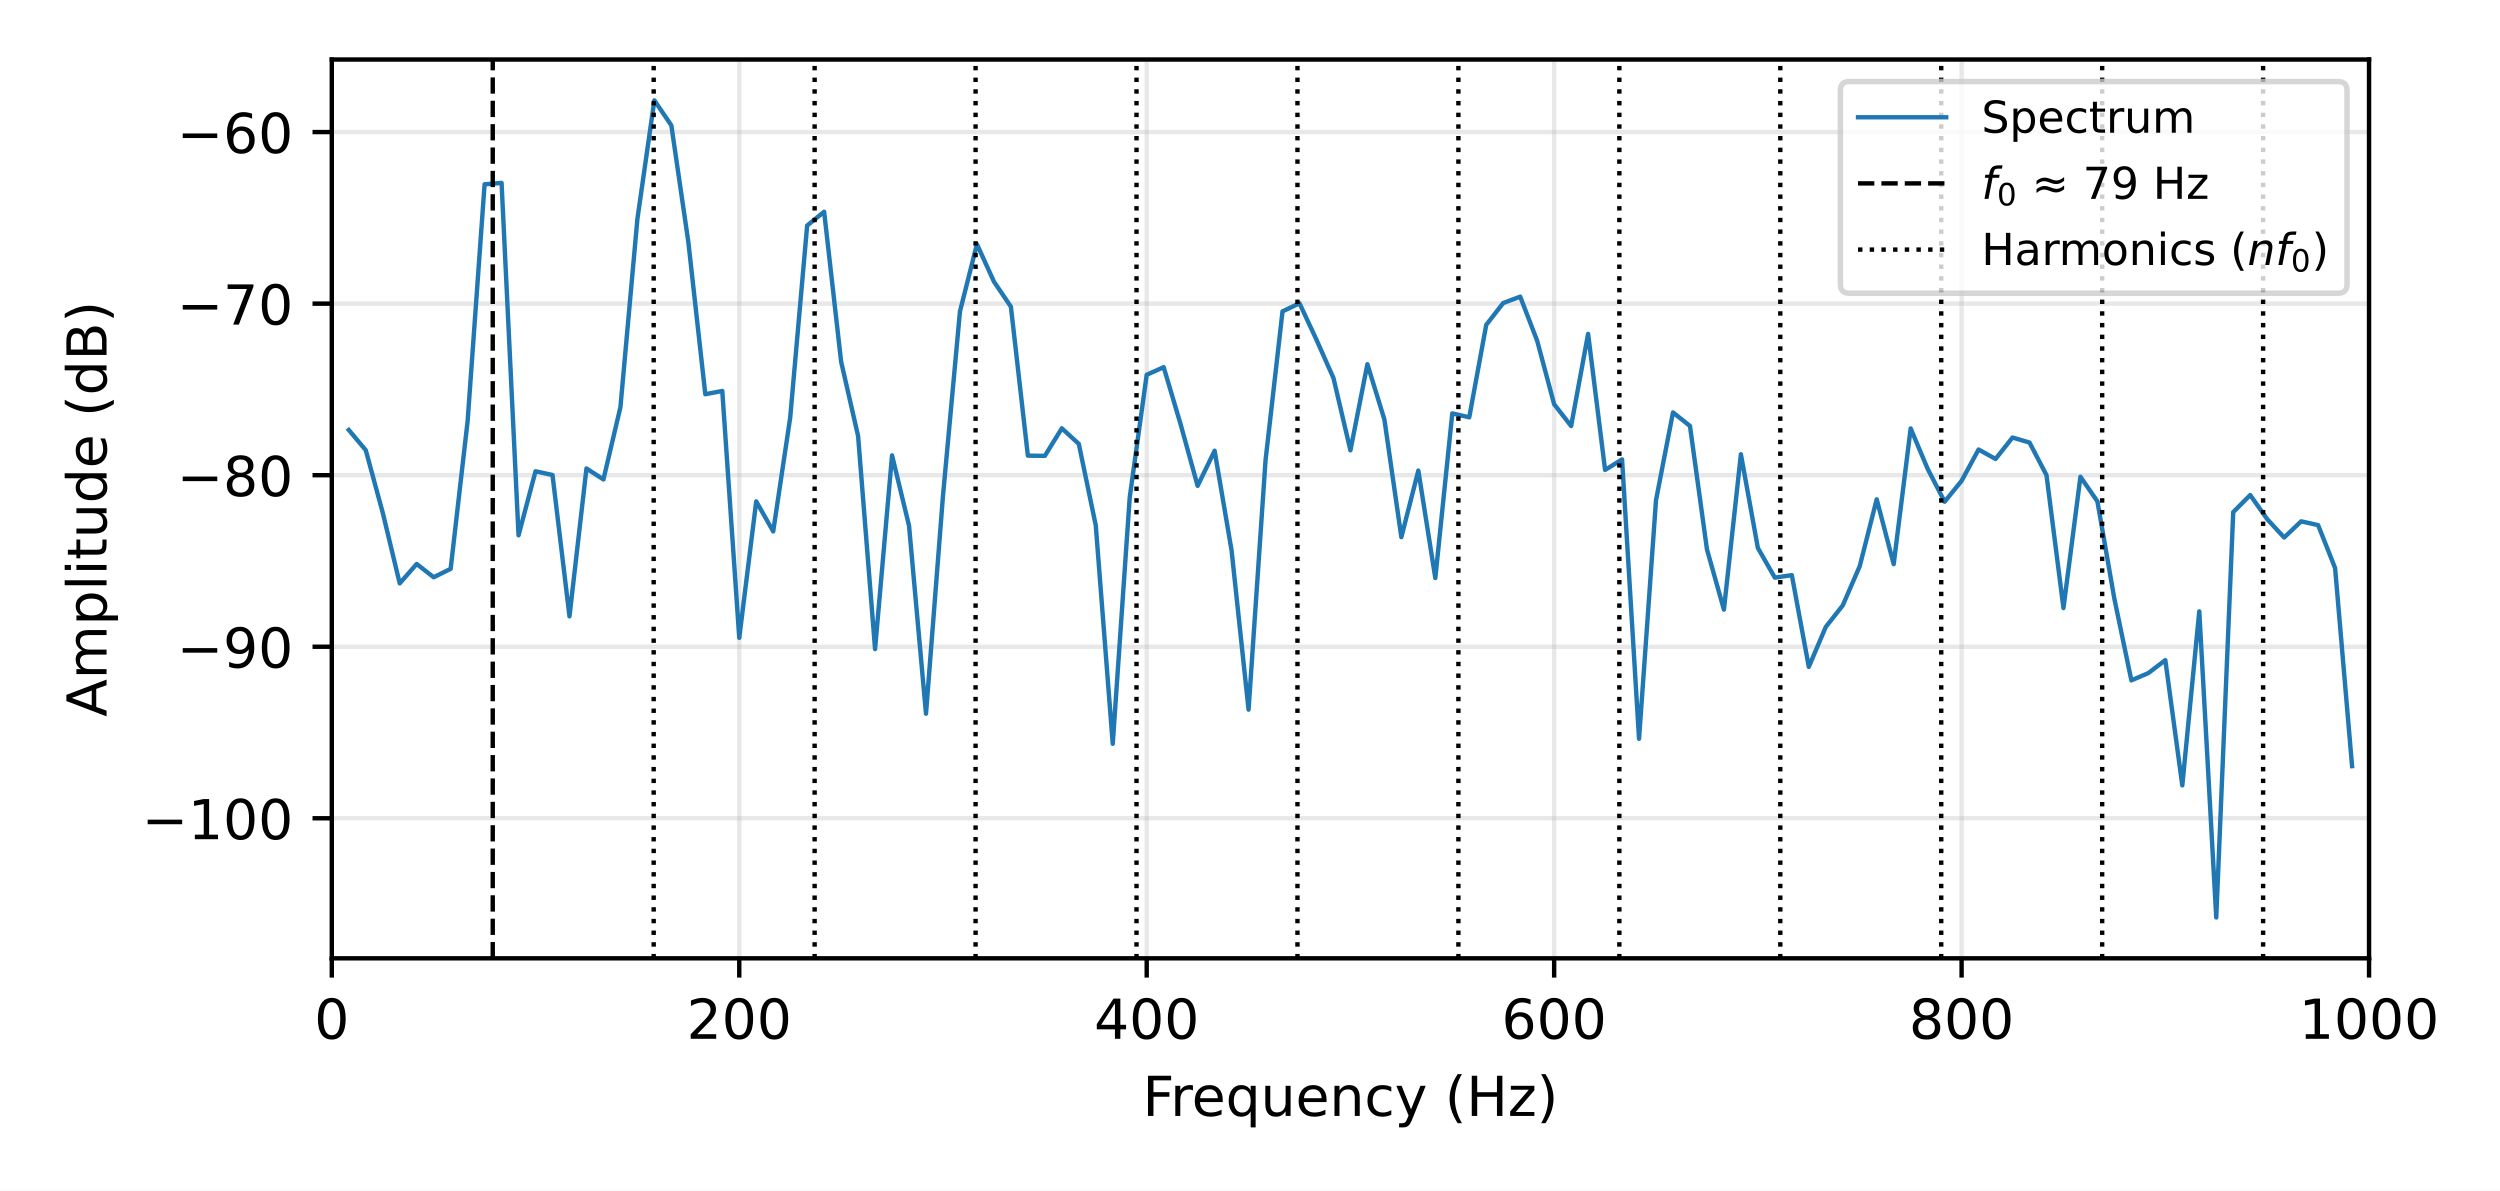
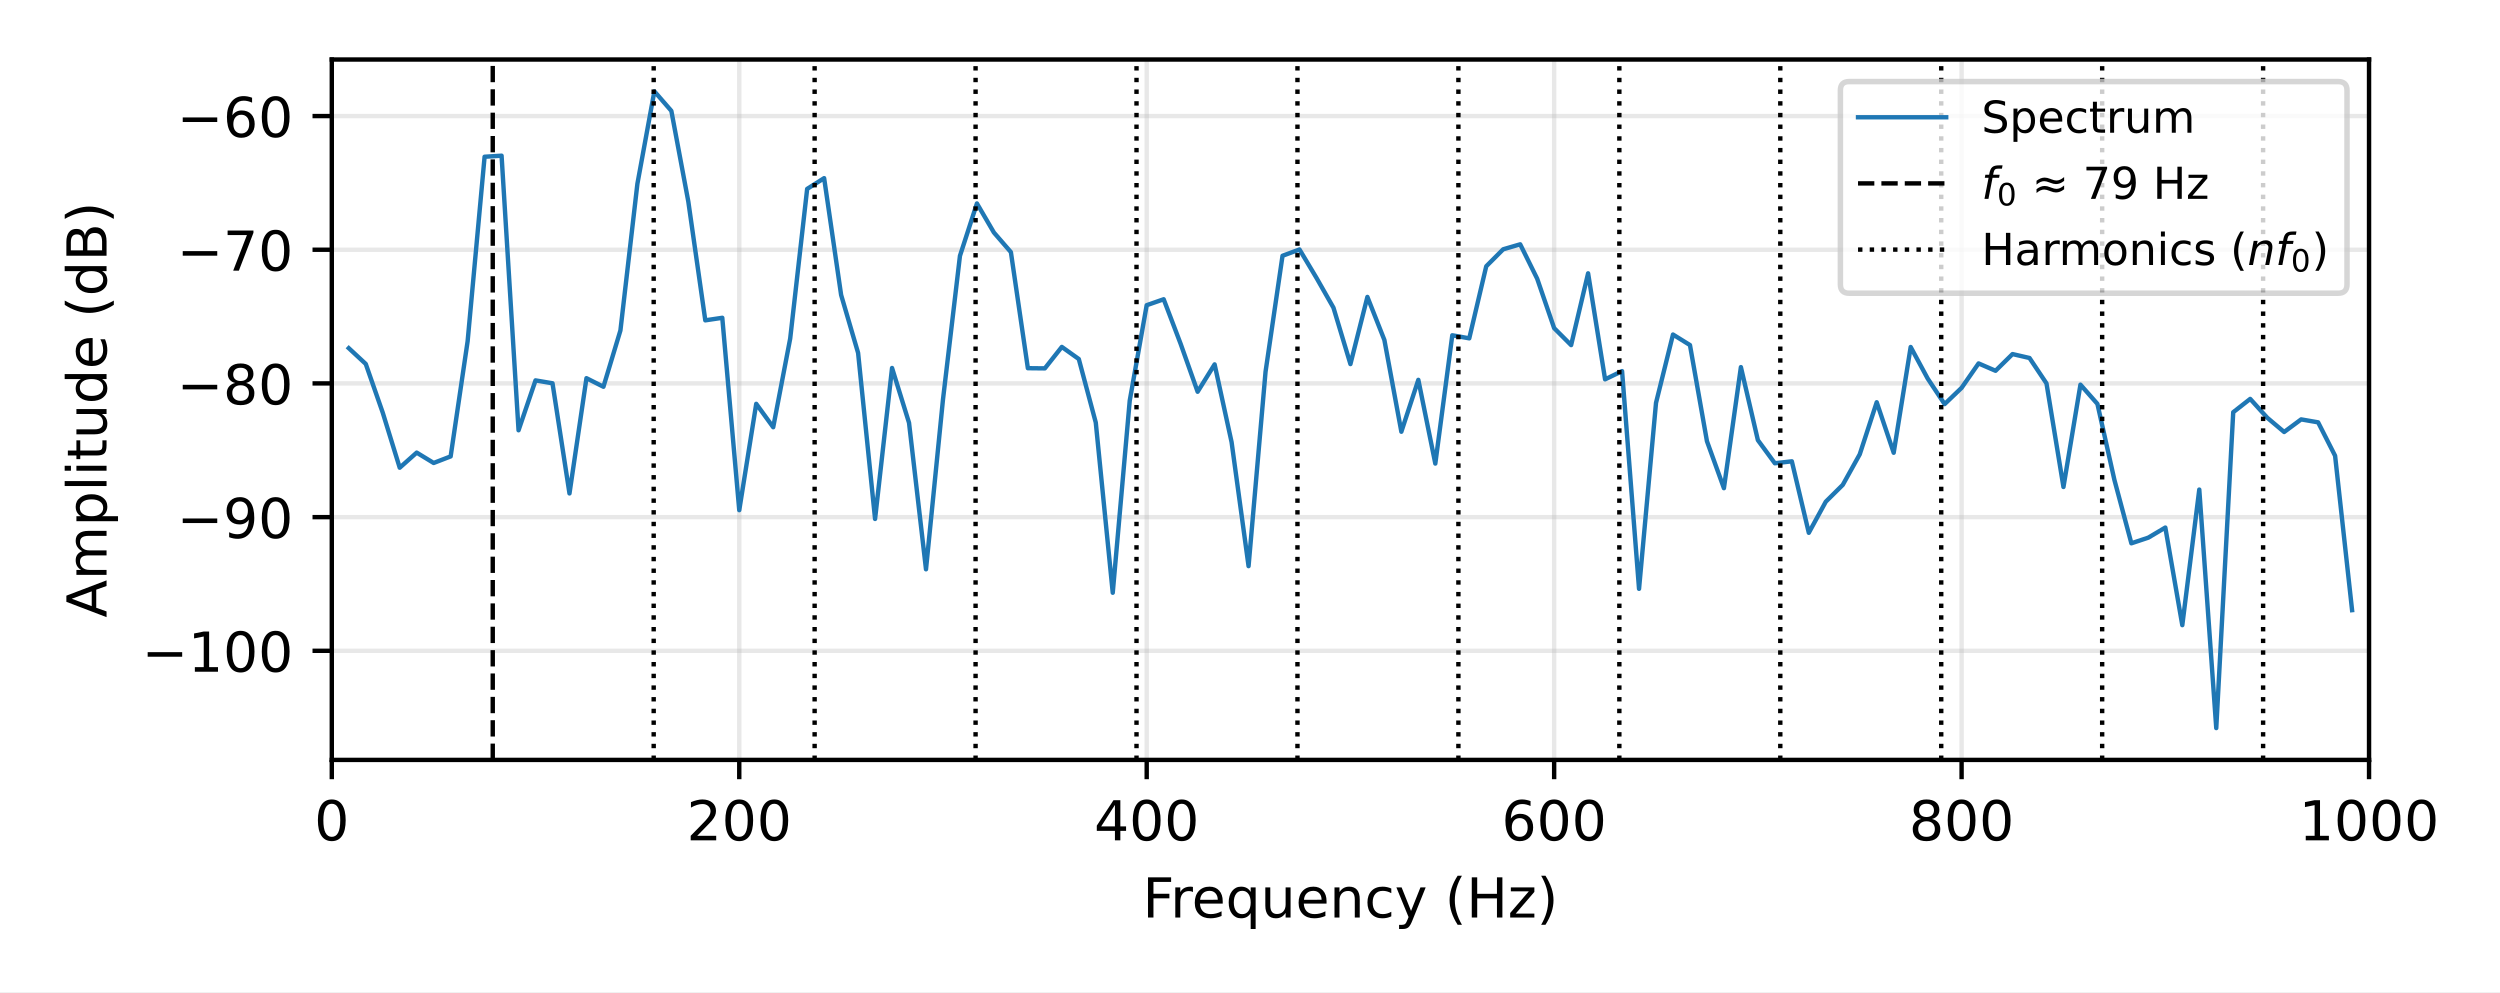
- <svg xmlns="http://www.w3.org/2000/svg" xmlns:xlink="http://www.w3.org/1999/xlink" width="453.6pt" height="216pt" viewBox="0 0 453.6 216" version="1.1">
+ <svg xmlns="http://www.w3.org/2000/svg" xmlns:xlink="http://www.w3.org/1999/xlink" width="453.6pt" height="180pt" viewBox="0 0 453.6 180" version="1.1">
  <defs>
    <style type="text/css">*{stroke-linejoin: round; stroke-linecap: butt}</style>
  </defs>
  <g id="figure_1">
    <g id="patch_1">
-       <path d="M 0 216  L 453.6 216  L 453.6 0  L 0 0  z " style="fill: #ffffff" />
+       <path d="M 0 180  L 453.6 180  L 453.6 0  L 0 0  z " style="fill: #ffffff" />
    </g>
    <g id="axes_1">
      <g id="patch_2">
-         <path d="M 60.202 173.878  L 429.84 173.878  L 429.84 10.8  L 60.202 10.8  z " style="fill: #ffffff" />
+         <path d="M 60.202 137.878  L 429.84 137.878  L 429.84 10.8  L 60.202 10.8  z " style="fill: #ffffff" />
      </g>
      <g id="matplotlib.axis_1">
        <g id="xtick_1">
          <g id="line2d_1">
-             <path d="M 60.202 173.878  L 60.202 10.8  " clip-path="url(#paf1e5fabe5)" style="fill: none; stroke: #b0b0b0; stroke-opacity: 0.3; stroke-width: 0.8; stroke-linecap: square" />
+             <path d="M 60.202 137.878  L 60.202 10.8  " clip-path="url(#p0145123277)" style="fill: none; stroke: #b0b0b0; stroke-opacity: 0.3; stroke-width: 0.8; stroke-linecap: square" />
          </g>
          <g id="line2d_2">
            <defs>
-               <path id="m44fddb5746" d="M 0 0  L 0 3.5  " style="stroke: #000000; stroke-width: 0.8" />
-             </defs>
-             <g>
-               <use xlink:href="#m44fddb5746" x="60.202" y="173.878" style="stroke: #000000; stroke-width: 0.8" />
+               <path id="m1a9a5f5ef4" d="M 0 0  L 0 3.5  " style="stroke: #000000; stroke-width: 0.8" />
+             </defs>
+             <g>
+               <use xlink:href="#m1a9a5f5ef4" x="60.202" y="137.878" style="stroke: #000000; stroke-width: 0.8" />
            </g>
          </g>
          <g id="text_1">
-             <g transform="translate(57.02109 188.4753) scale(0.1 -0.1)">
+             <g transform="translate(57.02109 152.4753) scale(0.1 -0.1)">
              <defs>
                <path id="DejaVuSans-13" d="M 2034 4250  Q 1547 4250 1301 3770  Q 1056 3291 1056 2328  Q 1056 1369 1301 889  Q 1547 409 2034 409  Q 2525 409 2770 889  Q 3016 1369 3016 2328  Q 3016 3291 2770 3770  Q 2525 4250 2034 4250  z M 2034 4750  Q 2819 4750 3233 4129  Q 3647 3509 3647 2328  Q 3647 1150 3233 529  Q 2819 -91 2034 -91  Q 1250 -91 836 529  Q 422 1150 422 2328  Q 422 3509 836 4129  Q 1250 4750 2034 4750  z " transform="scale(0.015625)" />
              </defs>
              <use xlink:href="#DejaVuSans-13" />
            </g>
          </g>
        </g>
        <g id="xtick_2">
          <g id="line2d_3">
-             <path d="M 134.13 173.878  L 134.13 10.8  " clip-path="url(#paf1e5fabe5)" style="fill: none; stroke: #b0b0b0; stroke-opacity: 0.3; stroke-width: 0.8; stroke-linecap: square" />
+             <path d="M 134.13 137.878  L 134.13 10.8  " clip-path="url(#p0145123277)" style="fill: none; stroke: #b0b0b0; stroke-opacity: 0.3; stroke-width: 0.8; stroke-linecap: square" />
          </g>
          <g id="line2d_4">
            <g>
-               <use xlink:href="#m44fddb5746" x="134.13" y="173.878" style="stroke: #000000; stroke-width: 0.8" />
+               <use xlink:href="#m1a9a5f5ef4" x="134.13" y="137.878" style="stroke: #000000; stroke-width: 0.8" />
            </g>
          </g>
          <g id="text_2">
-             <g transform="translate(124.5861 188.4753) scale(0.1 -0.1)">
+             <g transform="translate(124.5861 152.4753) scale(0.1 -0.1)">
              <defs>
                <path id="DejaVuSans-15" d="M 1228 531  L 3431 531  L 3431 0  L 469 0  L 469 531  Q 828 903 1448 1529  Q 2069 2156 2228 2338  Q 2531 2678 2651 2914  Q 2772 3150 2772 3378  Q 2772 3750 2511 3984  Q 2250 4219 1831 4219  Q 1534 4219 1204 4116  Q 875 4013 500 3803  L 500 4441  Q 881 4594 1212 4672  Q 1544 4750 1819 4750  Q 2544 4750 2975 4387  Q 3406 4025 3406 3419  Q 3406 3131 3298 2873  Q 3191 2616 2906 2266  Q 2828 2175 2409 1742  Q 1991 1309 1228 531  z " transform="scale(0.015625)" />
              </defs>
              <use xlink:href="#DejaVuSans-15" />
              <use xlink:href="#DejaVuSans-13" transform="translate(63.625 0)" />
              <use xlink:href="#DejaVuSans-13" transform="translate(127.25 0)" />
            </g>
          </g>
        </g>
        <g id="xtick_3">
          <g id="line2d_5">
-             <path d="M 208.057 173.878  L 208.057 10.8  " clip-path="url(#paf1e5fabe5)" style="fill: none; stroke: #b0b0b0; stroke-opacity: 0.3; stroke-width: 0.8; stroke-linecap: square" />
+             <path d="M 208.057 137.878  L 208.057 10.8  " clip-path="url(#p0145123277)" style="fill: none; stroke: #b0b0b0; stroke-opacity: 0.3; stroke-width: 0.8; stroke-linecap: square" />
          </g>
          <g id="line2d_6">
            <g>
-               <use xlink:href="#m44fddb5746" x="208.057" y="173.878" style="stroke: #000000; stroke-width: 0.8" />
+               <use xlink:href="#m1a9a5f5ef4" x="208.057" y="137.878" style="stroke: #000000; stroke-width: 0.8" />
            </g>
          </g>
          <g id="text_3">
-             <g transform="translate(198.5137 188.4753) scale(0.1 -0.1)">
+             <g transform="translate(198.5137 152.4753) scale(0.1 -0.1)">
              <defs>
                <path id="DejaVuSans-17" d="M 2419 4116  L 825 1625  L 2419 1625  L 2419 4116  z M 2253 4666  L 3047 4666  L 3047 1625  L 3713 1625  L 3713 1100  L 3047 1100  L 3047 0  L 2419 0  L 2419 1100  L 313 1100  L 313 1709  L 2253 4666  z " transform="scale(0.015625)" />
              </defs>
              <use xlink:href="#DejaVuSans-17" />
              <use xlink:href="#DejaVuSans-13" transform="translate(63.625 0)" />
              <use xlink:href="#DejaVuSans-13" transform="translate(127.25 0)" />
            </g>
          </g>
        </g>
        <g id="xtick_4">
          <g id="line2d_7">
-             <path d="M 281.985 173.878  L 281.985 10.8  " clip-path="url(#paf1e5fabe5)" style="fill: none; stroke: #b0b0b0; stroke-opacity: 0.3; stroke-width: 0.8; stroke-linecap: square" />
+             <path d="M 281.985 137.878  L 281.985 10.8  " clip-path="url(#p0145123277)" style="fill: none; stroke: #b0b0b0; stroke-opacity: 0.3; stroke-width: 0.8; stroke-linecap: square" />
          </g>
          <g id="line2d_8">
            <g>
-               <use xlink:href="#m44fddb5746" x="281.985" y="173.878" style="stroke: #000000; stroke-width: 0.8" />
+               <use xlink:href="#m1a9a5f5ef4" x="281.985" y="137.878" style="stroke: #000000; stroke-width: 0.8" />
            </g>
          </g>
          <g id="text_4">
-             <g transform="translate(272.4412 188.4753) scale(0.1 -0.1)">
+             <g transform="translate(272.4412 152.4753) scale(0.1 -0.1)">
              <defs>
                <path id="DejaVuSans-19" d="M 2113 2584  Q 1688 2584 1439 2293  Q 1191 2003 1191 1497  Q 1191 994 1439 701  Q 1688 409 2113 409  Q 2538 409 2786 701  Q 3034 994 3034 1497  Q 3034 2003 2786 2293  Q 2538 2584 2113 2584  z M 3366 4563  L 3366 3988  Q 3128 4100 2886 4159  Q 2644 4219 2406 4219  Q 1781 4219 1451 3797  Q 1122 3375 1075 2522  Q 1259 2794 1537 2939  Q 1816 3084 2150 3084  Q 2853 3084 3261 2657  Q 3669 2231 3669 1497  Q 3669 778 3244 343  Q 2819 -91 2113 -91  Q 1303 -91 875 529  Q 447 1150 447 2328  Q 447 3434 972 4092  Q 1497 4750 2381 4750  Q 2619 4750 2861 4703  Q 3103 4656 3366 4563  z " transform="scale(0.015625)" />
              </defs>
              <use xlink:href="#DejaVuSans-19" />
              <use xlink:href="#DejaVuSans-13" transform="translate(63.625 0)" />
              <use xlink:href="#DejaVuSans-13" transform="translate(127.25 0)" />
            </g>
          </g>
        </g>
        <g id="xtick_5">
          <g id="line2d_9">
-             <path d="M 355.912 173.878  L 355.912 10.8  " clip-path="url(#paf1e5fabe5)" style="fill: none; stroke: #b0b0b0; stroke-opacity: 0.3; stroke-width: 0.8; stroke-linecap: square" />
+             <path d="M 355.912 137.878  L 355.912 10.8  " clip-path="url(#p0145123277)" style="fill: none; stroke: #b0b0b0; stroke-opacity: 0.3; stroke-width: 0.8; stroke-linecap: square" />
          </g>
          <g id="line2d_10">
            <g>
-               <use xlink:href="#m44fddb5746" x="355.912" y="173.878" style="stroke: #000000; stroke-width: 0.8" />
+               <use xlink:href="#m1a9a5f5ef4" x="355.912" y="137.878" style="stroke: #000000; stroke-width: 0.8" />
            </g>
          </g>
          <g id="text_5">
-             <g transform="translate(346.3687 188.4753) scale(0.1 -0.1)">
+             <g transform="translate(346.3687 152.4753) scale(0.1 -0.1)">
              <defs>
                <path id="DejaVuSans-1b" d="M 2034 2216  Q 1584 2216 1326 1975  Q 1069 1734 1069 1313  Q 1069 891 1326 650  Q 1584 409 2034 409  Q 2484 409 2743 651  Q 3003 894 3003 1313  Q 3003 1734 2745 1975  Q 2488 2216 2034 2216  z M 1403 2484  Q 997 2584 770 2862  Q 544 3141 544 3541  Q 544 4100 942 4425  Q 1341 4750 2034 4750  Q 2731 4750 3128 4425  Q 3525 4100 3525 3541  Q 3525 3141 3298 2862  Q 3072 2584 2669 2484  Q 3125 2378 3379 2068  Q 3634 1759 3634 1313  Q 3634 634 3220 271  Q 2806 -91 2034 -91  Q 1263 -91 848 271  Q 434 634 434 1313  Q 434 1759 690 2068  Q 947 2378 1403 2484  z M 1172 3481  Q 1172 3119 1398 2916  Q 1625 2713 2034 2713  Q 2441 2713 2670 2916  Q 2900 3119 2900 3481  Q 2900 3844 2670 4047  Q 2441 4250 2034 4250  Q 1625 4250 1398 4047  Q 1172 3844 1172 3481  z " transform="scale(0.015625)" />
              </defs>
              <use xlink:href="#DejaVuSans-1b" />
              <use xlink:href="#DejaVuSans-13" transform="translate(63.625 0)" />
              <use xlink:href="#DejaVuSans-13" transform="translate(127.25 0)" />
            </g>
          </g>
        </g>
        <g id="xtick_6">
          <g id="line2d_11">
-             <path d="M 429.84 173.878  L 429.84 10.8  " clip-path="url(#paf1e5fabe5)" style="fill: none; stroke: #b0b0b0; stroke-opacity: 0.3; stroke-width: 0.8; stroke-linecap: square" />
+             <path d="M 429.84 137.878  L 429.84 10.8  " clip-path="url(#p0145123277)" style="fill: none; stroke: #b0b0b0; stroke-opacity: 0.3; stroke-width: 0.8; stroke-linecap: square" />
          </g>
          <g id="line2d_12">
            <g>
-               <use xlink:href="#m44fddb5746" x="429.84" y="173.878" style="stroke: #000000; stroke-width: 0.8" />
+               <use xlink:href="#m1a9a5f5ef4" x="429.84" y="137.878" style="stroke: #000000; stroke-width: 0.8" />
            </g>
          </g>
          <g id="text_6">
-             <g transform="translate(417.115 188.4753) scale(0.1 -0.1)">
+             <g transform="translate(417.115 152.4753) scale(0.1 -0.1)">
              <defs>
                <path id="DejaVuSans-14" d="M 794 531  L 1825 531  L 1825 4091  L 703 3866  L 703 4441  L 1819 4666  L 2450 4666  L 2450 531  L 3481 531  L 3481 0  L 794 0  L 794 531  z " transform="scale(0.015625)" />
              </defs>
              <use xlink:href="#DejaVuSans-14" />
              <use xlink:href="#DejaVuSans-13" transform="translate(63.625 0)" />
              <use xlink:href="#DejaVuSans-13" transform="translate(127.25 0)" />
              <use xlink:href="#DejaVuSans-13" transform="translate(190.875 0)" />
            </g>
          </g>
        </g>
        <g id="text_7">
-           <g transform="translate(207.3157 202.4753) scale(0.1 -0.1)">
+           <g transform="translate(207.3157 166.4753) scale(0.1 -0.1)">
            <defs>
              <path id="DejaVuSans-29" d="M 628 4666  L 3309 4666  L 3309 4134  L 1259 4134  L 1259 2759  L 3109 2759  L 3109 2228  L 1259 2228  L 1259 0  L 628 0  L 628 4666  z " transform="scale(0.015625)" />
              <path id="DejaVuSans-55" d="M 2631 2963  Q 2534 3019 2420 3045  Q 2306 3072 2169 3072  Q 1681 3072 1420 2755  Q 1159 2438 1159 1844  L 1159 0  L 581 0  L 581 3500  L 1159 3500  L 1159 2956  Q 1341 3275 1631 3429  Q 1922 3584 2338 3584  Q 2397 3584 2469 3576  Q 2541 3569 2628 3553  L 2631 2963  z " transform="scale(0.015625)" />
              <path id="DejaVuSans-48" d="M 3597 1894  L 3597 1613  L 953 1613  Q 991 1019 1311 708  Q 1631 397 2203 397  Q 2534 397 2845 478  Q 3156 559 3463 722  L 3463 178  Q 3153 47 2828 -22  Q 2503 -91 2169 -91  Q 1331 -91 842 396  Q 353 884 353 1716  Q 353 2575 817 3079  Q 1281 3584 2069 3584  Q 2775 3584 3186 3129  Q 3597 2675 3597 1894  z M 3022 2063  Q 3016 2534 2758 2815  Q 2500 3097 2075 3097  Q 1594 3097 1305 2825  Q 1016 2553 972 2059  L 3022 2063  z " transform="scale(0.015625)" />
              <path id="DejaVuSans-54" d="M 947 1747  Q 947 1113 1208 752  Q 1469 391 1925 391  Q 2381 391 2643 752  Q 2906 1113 2906 1747  Q 2906 2381 2643 2742  Q 2381 3103 1925 3103  Q 1469 3103 1208 2742  Q 947 2381 947 1747  z M 2906 525  Q 2725 213 2448 61  Q 2172 -91 1784 -91  Q 1150 -91 751 415  Q 353 922 353 1747  Q 353 2572 751 3078  Q 1150 3584 1784 3584  Q 2172 3584 2448 3432  Q 2725 3281 2906 2969  L 2906 3500  L 3481 3500  L 3481 -1331  L 2906 -1331  L 2906 525  z " transform="scale(0.015625)" />
              <path id="DejaVuSans-58" d="M 544 1381  L 544 3500  L 1119 3500  L 1119 1403  Q 1119 906 1312 657  Q 1506 409 1894 409  Q 2359 409 2629 706  Q 2900 1003 2900 1516  L 2900 3500  L 3475 3500  L 3475 0  L 2900 0  L 2900 538  Q 2691 219 2414 64  Q 2138 -91 1772 -91  Q 1169 -91 856 284  Q 544 659 544 1381  z M 1991 3584  L 1991 3584  z " transform="scale(0.015625)" />
              <path id="DejaVuSans-51" d="M 3513 2113  L 3513 0  L 2938 0  L 2938 2094  Q 2938 2591 2744 2837  Q 2550 3084 2163 3084  Q 1697 3084 1428 2787  Q 1159 2491 1159 1978  L 1159 0  L 581 0  L 581 3500  L 1159 3500  L 1159 2956  Q 1366 3272 1645 3428  Q 1925 3584 2291 3584  Q 2894 3584 3203 3211  Q 3513 2838 3513 2113  z " transform="scale(0.015625)" />
              <path id="DejaVuSans-46" d="M 3122 3366  L 3122 2828  Q 2878 2963 2633 3030  Q 2388 3097 2138 3097  Q 1578 3097 1268 2742  Q 959 2388 959 1747  Q 959 1106 1268 751  Q 1578 397 2138 397  Q 2388 397 2633 464  Q 2878 531 3122 666  L 3122 134  Q 2881 22 2623 -34  Q 2366 -91 2075 -91  Q 1284 -91 818 406  Q 353 903 353 1747  Q 353 2603 823 3093  Q 1294 3584 2113 3584  Q 2378 3584 2631 3529  Q 2884 3475 3122 3366  z " transform="scale(0.015625)" />
              <path id="DejaVuSans-5c" d="M 2059 -325  Q 1816 -950 1584 -1140  Q 1353 -1331 966 -1331  L 506 -1331  L 506 -850  L 844 -850  Q 1081 -850 1212 -737  Q 1344 -625 1503 -206  L 1606 56  L 191 3500  L 800 3500  L 1894 763  L 2988 3500  L 3597 3500  L 2059 -325  z " transform="scale(0.015625)" />
              <path id="DejaVuSans-3" transform="scale(0.015625)" />
              <path id="DejaVuSans-b" d="M 1984 4856  Q 1566 4138 1362 3434  Q 1159 2731 1159 2009  Q 1159 1288 1364 580  Q 1569 -128 1984 -844  L 1484 -844  Q 1016 -109 783 600  Q 550 1309 550 2009  Q 550 2706 781 3412  Q 1013 4119 1484 4856  L 1984 4856  z " transform="scale(0.015625)" />
              <path id="DejaVuSans-2b" d="M 628 4666  L 1259 4666  L 1259 2753  L 3553 2753  L 3553 4666  L 4184 4666  L 4184 0  L 3553 0  L 3553 2222  L 1259 2222  L 1259 0  L 628 0  L 628 4666  z " transform="scale(0.015625)" />
              <path id="DejaVuSans-5d" d="M 353 3500  L 3084 3500  L 3084 2975  L 922 459  L 3084 459  L 3084 0  L 275 0  L 275 525  L 2438 3041  L 353 3041  L 353 3500  z " transform="scale(0.015625)" />
              <path id="DejaVuSans-c" d="M 513 4856  L 1013 4856  Q 1481 4119 1714 3412  Q 1947 2706 1947 2009  Q 1947 1309 1714 600  Q 1481 -109 1013 -844  L 513 -844  Q 928 -128 1133 580  Q 1338 1288 1338 2009  Q 1338 2731 1133 3434  Q 928 4138 513 4856  z " transform="scale(0.015625)" />
            </defs>
            <use xlink:href="#DejaVuSans-29" />
            <use xlink:href="#DejaVuSans-55" transform="translate(50.23438 0)" />
            <use xlink:href="#DejaVuSans-48" transform="translate(89.14062 0)" />
            <use xlink:href="#DejaVuSans-54" transform="translate(150.6719 0)" />
            <use xlink:href="#DejaVuSans-58" transform="translate(214.1562 0)" />
            <use xlink:href="#DejaVuSans-48" transform="translate(277.5312 0)" />
            <use xlink:href="#DejaVuSans-51" transform="translate(339.0625 0)" />
            <use xlink:href="#DejaVuSans-46" transform="translate(402.4375 0)" />
            <use xlink:href="#DejaVuSans-5c" transform="translate(457.4219 0)" />
            <use xlink:href="#DejaVuSans-3" transform="translate(516.6094 0)" />
            <use xlink:href="#DejaVuSans-b" transform="translate(548.3906 0)" />
            <use xlink:href="#DejaVuSans-2b" transform="translate(587.4062 0)" />
            <use xlink:href="#DejaVuSans-5d" transform="translate(662.6094 0)" />
            <use xlink:href="#DejaVuSans-c" transform="translate(715.0938 0)" />
          </g>
        </g>
      </g>
      <g id="matplotlib.axis_2">
        <g id="ytick_1">
          <g id="line2d_13">
-             <path d="M 60.202 148.47  L 429.84 148.47  " clip-path="url(#paf1e5fabe5)" style="fill: none; stroke: #b0b0b0; stroke-opacity: 0.3; stroke-width: 0.8; stroke-linecap: square" />
+             <path d="M 60.202 118.079  L 429.84 118.079  " clip-path="url(#p0145123277)" style="fill: none; stroke: #b0b0b0; stroke-opacity: 0.3; stroke-width: 0.8; stroke-linecap: square" />
          </g>
          <g id="line2d_14">
            <defs>
-               <path id="m06d8ef127a" d="M 0 0  L -3.5 0  " style="stroke: #000000; stroke-width: 0.8" />
-             </defs>
-             <g>
-               <use xlink:href="#m06d8ef127a" x="60.202" y="148.47" style="stroke: #000000; stroke-width: 0.8" />
+               <path id="m19f2f912bc" d="M 0 0  L -3.5 0  " style="stroke: #000000; stroke-width: 0.8" />
+             </defs>
+             <g>
+               <use xlink:href="#m19f2f912bc" x="60.202" y="118.079" style="stroke: #000000; stroke-width: 0.8" />
            </g>
          </g>
          <g id="text_8">
-             <g transform="translate(25.73516 152.2685) scale(0.1 -0.1)">
+             <g transform="translate(25.73516 121.8774) scale(0.1 -0.1)">
              <defs>
                <path id="DejaVuSans-c9c" d="M 678 2272  L 4684 2272  L 4684 1741  L 678 1741  L 678 2272  z " transform="scale(0.015625)" />
              </defs>
              <use xlink:href="#DejaVuSans-c9c" />
              <use xlink:href="#DejaVuSans-14" transform="translate(83.79688 0)" />
              <use xlink:href="#DejaVuSans-13" transform="translate(147.4219 0)" />
              <use xlink:href="#DejaVuSans-13" transform="translate(211.0469 0)" />
            </g>
          </g>
        </g>
        <g id="ytick_2">
          <g id="line2d_15">
-             <path d="M 60.202 117.344  L 429.84 117.344  " clip-path="url(#paf1e5fabe5)" style="fill: none; stroke: #b0b0b0; stroke-opacity: 0.3; stroke-width: 0.8; stroke-linecap: square" />
+             <path d="M 60.202 93.824  L 429.84 93.824  " clip-path="url(#p0145123277)" style="fill: none; stroke: #b0b0b0; stroke-opacity: 0.3; stroke-width: 0.8; stroke-linecap: square" />
          </g>
          <g id="line2d_16">
            <g>
-               <use xlink:href="#m06d8ef127a" x="60.202" y="117.344" style="stroke: #000000; stroke-width: 0.8" />
+               <use xlink:href="#m19f2f912bc" x="60.202" y="93.824" style="stroke: #000000; stroke-width: 0.8" />
            </g>
          </g>
          <g id="text_9">
-             <g transform="translate(32.09766 121.1424) scale(0.1 -0.1)">
+             <g transform="translate(32.09766 97.6225) scale(0.1 -0.1)">
              <defs>
                <path id="DejaVuSans-1c" d="M 703 97  L 703 672  Q 941 559 1184 500  Q 1428 441 1663 441  Q 2288 441 2617 861  Q 2947 1281 2994 2138  Q 2813 1869 2534 1725  Q 2256 1581 1919 1581  Q 1219 1581 811 2004  Q 403 2428 403 3163  Q 403 3881 828 4315  Q 1253 4750 1959 4750  Q 2769 4750 3195 4129  Q 3622 3509 3622 2328  Q 3622 1225 3098 567  Q 2575 -91 1691 -91  Q 1453 -91 1209 -44  Q 966 3 703 97  z M 1959 2075  Q 2384 2075 2632 2365  Q 2881 2656 2881 3163  Q 2881 3666 2632 3958  Q 2384 4250 1959 4250  Q 1534 4250 1286 3958  Q 1038 3666 1038 3163  Q 1038 2656 1286 2365  Q 1534 2075 1959 2075  z " transform="scale(0.015625)" />
              </defs>
              <use xlink:href="#DejaVuSans-c9c" />
              <use xlink:href="#DejaVuSans-1c" transform="translate(83.79688 0)" />
              <use xlink:href="#DejaVuSans-13" transform="translate(147.4219 0)" />
            </g>
          </g>
        </g>
        <g id="ytick_3">
          <g id="line2d_17">
-             <path d="M 60.202 86.217  L 429.84 86.217  " clip-path="url(#paf1e5fabe5)" style="fill: none; stroke: #b0b0b0; stroke-opacity: 0.3; stroke-width: 0.8; stroke-linecap: square" />
+             <path d="M 60.202 69.569  L 429.84 69.569  " clip-path="url(#p0145123277)" style="fill: none; stroke: #b0b0b0; stroke-opacity: 0.3; stroke-width: 0.8; stroke-linecap: square" />
          </g>
          <g id="line2d_18">
            <g>
-               <use xlink:href="#m06d8ef127a" x="60.202" y="86.217" style="stroke: #000000; stroke-width: 0.8" />
+               <use xlink:href="#m19f2f912bc" x="60.202" y="69.569" style="stroke: #000000; stroke-width: 0.8" />
            </g>
          </g>
          <g id="text_10">
-             <g transform="translate(32.09766 90.01625) scale(0.1 -0.1)">
+             <g transform="translate(32.09766 73.36757) scale(0.1 -0.1)">
              <use xlink:href="#DejaVuSans-c9c" />
              <use xlink:href="#DejaVuSans-1b" transform="translate(83.79688 0)" />
              <use xlink:href="#DejaVuSans-13" transform="translate(147.4219 0)" />
            </g>
          </g>
        </g>
        <g id="ytick_4">
          <g id="line2d_19">
-             <path d="M 60.202 55.091  L 429.84 55.091  " clip-path="url(#paf1e5fabe5)" style="fill: none; stroke: #b0b0b0; stroke-opacity: 0.3; stroke-width: 0.8; stroke-linecap: square" />
+             <path d="M 60.202 45.314  L 429.84 45.314  " clip-path="url(#p0145123277)" style="fill: none; stroke: #b0b0b0; stroke-opacity: 0.3; stroke-width: 0.8; stroke-linecap: square" />
          </g>
          <g id="line2d_20">
            <g>
-               <use xlink:href="#m06d8ef127a" x="60.202" y="55.091" style="stroke: #000000; stroke-width: 0.8" />
+               <use xlink:href="#m19f2f912bc" x="60.202" y="45.314" style="stroke: #000000; stroke-width: 0.8" />
            </g>
          </g>
          <g id="text_11">
-             <g transform="translate(32.09766 58.89011) scale(0.1 -0.1)">
+             <g transform="translate(32.09766 49.11264) scale(0.1 -0.1)">
              <defs>
                <path id="DejaVuSans-1a" d="M 525 4666  L 3525 4666  L 3525 4397  L 1831 0  L 1172 0  L 2766 4134  L 525 4134  L 525 4666  z " transform="scale(0.015625)" />
              </defs>
              <use xlink:href="#DejaVuSans-c9c" />
              <use xlink:href="#DejaVuSans-1a" transform="translate(83.79688 0)" />
              <use xlink:href="#DejaVuSans-13" transform="translate(147.4219 0)" />
            </g>
          </g>
        </g>
        <g id="ytick_5">
          <g id="line2d_21">
-             <path d="M 60.202 23.965  L 429.84 23.965  " clip-path="url(#paf1e5fabe5)" style="fill: none; stroke: #b0b0b0; stroke-opacity: 0.3; stroke-width: 0.8; stroke-linecap: square" />
+             <path d="M 60.202 21.059  L 429.84 21.059  " clip-path="url(#p0145123277)" style="fill: none; stroke: #b0b0b0; stroke-opacity: 0.3; stroke-width: 0.8; stroke-linecap: square" />
          </g>
          <g id="line2d_22">
            <g>
-               <use xlink:href="#m06d8ef127a" x="60.202" y="23.965" style="stroke: #000000; stroke-width: 0.8" />
+               <use xlink:href="#m19f2f912bc" x="60.202" y="21.059" style="stroke: #000000; stroke-width: 0.8" />
            </g>
          </g>
          <g id="text_12">
-             <g transform="translate(32.09766 27.76397) scale(0.1 -0.1)">
+             <g transform="translate(32.09766 24.85771) scale(0.1 -0.1)">
              <use xlink:href="#DejaVuSans-c9c" />
              <use xlink:href="#DejaVuSans-19" transform="translate(83.79688 0)" />
              <use xlink:href="#DejaVuSans-13" transform="translate(147.4219 0)" />
            </g>
          </g>
        </g>
        <g id="text_13">
-           <g transform="translate(19.33281 130.0568) rotate(-90) scale(0.1 -0.1)">
+           <g transform="translate(19.33281 112.0568) rotate(-90) scale(0.1 -0.1)">
            <defs>
              <path id="DejaVuSans-24" d="M 2188 4044  L 1331 1722  L 3047 1722  L 2188 4044  z M 1831 4666  L 2547 4666  L 4325 0  L 3669 0  L 3244 1197  L 1141 1197  L 716 0  L 50 0  L 1831 4666  z " transform="scale(0.015625)" />
              <path id="DejaVuSans-50" d="M 3328 2828  Q 3544 3216 3844 3400  Q 4144 3584 4550 3584  Q 5097 3584 5394 3201  Q 5691 2819 5691 2113  L 5691 0  L 5113 0  L 5113 2094  Q 5113 2597 4934 2840  Q 4756 3084 4391 3084  Q 3944 3084 3684 2787  Q 3425 2491 3425 1978  L 3425 0  L 2847 0  L 2847 2094  Q 2847 2600 2669 2842  Q 2491 3084 2119 3084  Q 1678 3084 1418 2786  Q 1159 2488 1159 1978  L 1159 0  L 581 0  L 581 3500  L 1159 3500  L 1159 2956  Q 1356 3278 1631 3431  Q 1906 3584 2284 3584  Q 2666 3584 2933 3390  Q 3200 3197 3328 2828  z " transform="scale(0.015625)" />
              <path id="DejaVuSans-53" d="M 1159 525  L 1159 -1331  L 581 -1331  L 581 3500  L 1159 3500  L 1159 2969  Q 1341 3281 1617 3432  Q 1894 3584 2278 3584  Q 2916 3584 3314 3078  Q 3713 2572 3713 1747  Q 3713 922 3314 415  Q 2916 -91 2278 -91  Q 1894 -91 1617 61  Q 1341 213 1159 525  z M 3116 1747  Q 3116 2381 2855 2742  Q 2594 3103 2138 3103  Q 1681 3103 1420 2742  Q 1159 2381 1159 1747  Q 1159 1113 1420 752  Q 1681 391 2138 391  Q 2594 391 2855 752  Q 3116 1113 3116 1747  z " transform="scale(0.015625)" />
              <path id="DejaVuSans-4f" d="M 603 4863  L 1178 4863  L 1178 0  L 603 0  L 603 4863  z " transform="scale(0.015625)" />
              <path id="DejaVuSans-4c" d="M 603 3500  L 1178 3500  L 1178 0  L 603 0  L 603 3500  z M 603 4863  L 1178 4863  L 1178 4134  L 603 4134  L 603 4863  z " transform="scale(0.015625)" />
              <path id="DejaVuSans-57" d="M 1172 4494  L 1172 3500  L 2356 3500  L 2356 3053  L 1172 3053  L 1172 1153  Q 1172 725 1289 603  Q 1406 481 1766 481  L 2356 481  L 2356 0  L 1766 0  Q 1100 0 847 248  Q 594 497 594 1153  L 594 3053  L 172 3053  L 172 3500  L 594 3500  L 594 4494  L 1172 4494  z " transform="scale(0.015625)" />
              <path id="DejaVuSans-47" d="M 2906 2969  L 2906 4863  L 3481 4863  L 3481 0  L 2906 0  L 2906 525  Q 2725 213 2448 61  Q 2172 -91 1784 -91  Q 1150 -91 751 415  Q 353 922 353 1747  Q 353 2572 751 3078  Q 1150 3584 1784 3584  Q 2172 3584 2448 3432  Q 2725 3281 2906 2969  z M 947 1747  Q 947 1113 1208 752  Q 1469 391 1925 391  Q 2381 391 2643 752  Q 2906 1113 2906 1747  Q 2906 2381 2643 2742  Q 2381 3103 1925 3103  Q 1469 3103 1208 2742  Q 947 2381 947 1747  z " transform="scale(0.015625)" />
              <path id="DejaVuSans-25" d="M 1259 2228  L 1259 519  L 2272 519  Q 2781 519 3026 730  Q 3272 941 3272 1375  Q 3272 1813 3026 2020  Q 2781 2228 2272 2228  L 1259 2228  z M 1259 4147  L 1259 2741  L 2194 2741  Q 2656 2741 2882 2914  Q 3109 3088 3109 3444  Q 3109 3797 2882 3972  Q 2656 4147 2194 4147  L 1259 4147  z M 628 4666  L 2241 4666  Q 2963 4666 3353 4366  Q 3744 4066 3744 3513  Q 3744 3084 3544 2831  Q 3344 2578 2956 2516  Q 3422 2416 3680 2098  Q 3938 1781 3938 1306  Q 3938 681 3513 340  Q 3088 0 2303 0  L 628 0  L 628 4666  z " transform="scale(0.015625)" />
            </defs>
            <use xlink:href="#DejaVuSans-24" />
            <use xlink:href="#DejaVuSans-50" transform="translate(68.40625 0)" />
            <use xlink:href="#DejaVuSans-53" transform="translate(165.8125 0)" />
            <use xlink:href="#DejaVuSans-4f" transform="translate(229.2969 0)" />
            <use xlink:href="#DejaVuSans-4c" transform="translate(257.0781 0)" />
            <use xlink:href="#DejaVuSans-57" transform="translate(284.8594 0)" />
            <use xlink:href="#DejaVuSans-58" transform="translate(324.0625 0)" />
            <use xlink:href="#DejaVuSans-47" transform="translate(387.4375 0)" />
            <use xlink:href="#DejaVuSans-48" transform="translate(450.9219 0)" />
            <use xlink:href="#DejaVuSans-3" transform="translate(512.4531 0)" />
            <use xlink:href="#DejaVuSans-b" transform="translate(544.2344 0)" />
            <use xlink:href="#DejaVuSans-47" transform="translate(583.25 0)" />
            <use xlink:href="#DejaVuSans-25" transform="translate(646.7344 0)" />
            <use xlink:href="#DejaVuSans-c" transform="translate(715.3438 0)" />
          </g>
        </g>
      </g>
      <g id="line2d_23">
-         <path d="M 63.283 78.011  L 66.363 81.68  L 69.443 93.022  L 72.524 105.843  L 75.604 102.327  L 78.684 104.738  L 81.765 103.209  L 84.845 76.401  L 87.925 33.439  L 91.005 33.191  L 94.086 97.124  L 97.166 85.51  L 100.246 86.183  L 103.327 111.828  L 106.407 84.999  L 109.487 86.991  L 112.568 73.887  L 115.648 39.745  L 118.728 18.213  L 121.809 22.758  L 124.889 43.881  L 127.969 71.528  L 131.05 70.938  L 134.13 115.726  L 137.21 90.971  L 140.291 96.416  L 143.371 75.781  L 146.451 40.923  L 149.531 38.422  L 152.612 65.614  L 155.692 79.105  L 158.772 117.772  L 161.853 82.626  L 164.933 95.382  L 168.013 129.493  L 171.094 89.965  L 174.174 56.515  L 177.254 44.31  L 180.335 51.088  L 183.415 55.643  L 186.495 82.671  L 189.576 82.715  L 192.656 77.718  L 195.736 80.536  L 198.816 95.324  L 201.897 134.953  L 204.977 90.243  L 208.057 68.002  L 211.138 66.621  L 214.218 77.01  L 217.298 88.154  L 220.379 81.784  L 223.459 99.891  L 226.539 128.756  L 229.62 83.503  L 232.7 56.498  L 235.78 55.029  L 238.861 61.642  L 241.941 68.584  L 245.021 81.709  L 248.101 66.08  L 251.182 76.1  L 254.262 97.462  L 257.342 85.387  L 260.423 104.878  L 263.503 75.008  L 266.583 75.718  L 269.664 58.941  L 272.744 54.982  L 275.824 53.827  L 278.905 61.83  L 281.985 73.346  L 285.065 77.294  L 288.146 60.583  L 291.226 85.266  L 294.306 83.353  L 297.387 134.042  L 300.467 90.748  L 303.547 74.834  L 306.627 77.288  L 309.708 99.668  L 312.788 110.608  L 315.868 82.421  L 318.949 99.424  L 322.029 104.807  L 325.109 104.356  L 328.19 120.998  L 331.27 113.753  L 334.35 109.841  L 337.431 102.725  L 340.511 90.602  L 343.591 102.359  L 346.672 77.739  L 349.752 85.066  L 352.832 91.03  L 355.912 87.244  L 358.993 81.559  L 362.073 83.272  L 365.153 79.385  L 368.234 80.295  L 371.314 86.211  L 374.394 110.327  L 377.475 86.505  L 380.555 90.98  L 383.635 108.67  L 386.716 123.443  L 389.796 122.124  L 392.876 119.776  L 395.957 142.501  L 399.037 110.935  L 402.117 166.465  L 405.197 92.918  L 408.278 89.822  L 411.358 94.193  L 414.438 97.524  L 417.519 94.591  L 420.599 95.278  L 423.679 103.059  L 426.76 139.007  " clip-path="url(#paf1e5fabe5)" style="fill: none; stroke: #1f77b4; stroke-width: 0.8; stroke-linecap: square" />
+         <path d="M 63.283 63.174  L 66.363 66.033  L 69.443 74.871  L 72.524 84.862  L 75.604 82.122  L 78.684 84.001  L 81.765 82.81  L 84.845 61.92  L 87.925 28.441  L 91.005 28.248  L 94.086 78.067  L 97.166 69.018  L 100.246 69.542  L 103.327 89.526  L 106.407 68.619  L 109.487 70.172  L 112.568 59.961  L 115.648 33.355  L 118.728 16.576  L 121.809 20.119  L 124.889 36.579  L 127.969 58.122  L 131.05 57.662  L 134.13 92.563  L 137.21 73.273  L 140.291 77.516  L 143.371 61.436  L 146.451 34.273  L 149.531 32.324  L 152.612 53.514  L 155.692 64.027  L 158.772 94.157  L 161.853 66.77  L 164.933 76.711  L 168.013 103.291  L 171.094 72.489  L 174.174 46.423  L 177.254 36.913  L 180.335 42.194  L 183.415 45.744  L 186.495 66.805  L 189.576 66.839  L 192.656 62.946  L 195.736 65.141  L 198.816 76.665  L 201.897 107.546  L 204.977 72.706  L 208.057 55.374  L 211.138 54.299  L 214.218 62.394  L 217.298 71.078  L 220.379 66.114  L 223.459 80.224  L 226.539 102.717  L 229.62 67.453  L 232.7 46.41  L 235.78 45.265  L 238.861 50.419  L 241.941 55.828  L 245.021 66.056  L 248.101 53.877  L 251.182 61.685  L 254.262 78.331  L 257.342 68.922  L 260.423 84.11  L 263.503 60.834  L 266.583 61.387  L 269.664 48.313  L 272.744 45.229  L 275.824 44.328  L 278.905 50.565  L 281.985 59.538  L 285.065 62.615  L 288.146 49.593  L 291.226 68.828  L 294.306 67.336  L 297.387 106.836  L 300.467 73.099  L 303.547 60.698  L 306.627 62.61  L 309.708 80.05  L 312.788 88.575  L 315.868 66.611  L 318.949 79.86  L 322.029 84.055  L 325.109 83.703  L 328.19 96.671  L 331.27 91.026  L 334.35 87.977  L 337.431 82.432  L 340.511 72.986  L 343.591 82.147  L 346.672 62.962  L 349.752 68.671  L 352.832 73.319  L 355.912 70.369  L 358.993 65.939  L 362.073 67.274  L 365.153 64.244  L 368.234 64.954  L 371.314 69.564  L 374.394 88.356  L 377.475 69.793  L 380.555 73.28  L 383.635 87.064  L 386.716 98.577  L 389.796 97.548  L 392.876 95.719  L 395.957 113.427  L 399.037 88.83  L 402.117 132.101  L 405.197 74.79  L 408.278 72.378  L 411.358 75.783  L 414.438 78.38  L 417.519 76.094  L 420.599 76.629  L 423.679 82.693  L 426.76 110.705  " clip-path="url(#p0145123277)" style="fill: none; stroke: #1f77b4; stroke-width: 0.8; stroke-linecap: square" />
      </g>
      <g id="line2d_24">
-         <path d="M 89.404 173.878  L 89.404 10.8  " clip-path="url(#paf1e5fabe5)" style="fill: none; stroke-dasharray: 2.96,1.28; stroke-dashoffset: 0; stroke: #000000; stroke-width: 0.8" />
+         <path d="M 89.404 137.878  L 89.404 10.8  " clip-path="url(#p0145123277)" style="fill: none; stroke-dasharray: 2.96,1.28; stroke-dashoffset: 0; stroke: #000000; stroke-width: 0.8" />
      </g>
      <g id="LineCollection_1">
-         <path d="M 118.605 173.878  L 118.605 10.8  " clip-path="url(#paf1e5fabe5)" style="fill: none; stroke-dasharray: 0.8,1.32; stroke-dashoffset: 0; stroke: #000000; stroke-width: 0.8" />
-         <path d="M 147.806 173.878  L 147.806 10.8  " clip-path="url(#paf1e5fabe5)" style="fill: none; stroke-dasharray: 0.8,1.32; stroke-dashoffset: 0; stroke: #000000; stroke-width: 0.8" />
-         <path d="M 177.008 173.878  L 177.008 10.8  " clip-path="url(#paf1e5fabe5)" style="fill: none; stroke-dasharray: 0.8,1.32; stroke-dashoffset: 0; stroke: #000000; stroke-width: 0.8" />
-         <path d="M 206.209 173.878  L 206.209 10.8  " clip-path="url(#paf1e5fabe5)" style="fill: none; stroke-dasharray: 0.8,1.32; stroke-dashoffset: 0; stroke: #000000; stroke-width: 0.8" />
-         <path d="M 235.411 173.878  L 235.411 10.8  " clip-path="url(#paf1e5fabe5)" style="fill: none; stroke-dasharray: 0.8,1.32; stroke-dashoffset: 0; stroke: #000000; stroke-width: 0.8" />
-         <path d="M 264.612 173.878  L 264.612 10.8  " clip-path="url(#paf1e5fabe5)" style="fill: none; stroke-dasharray: 0.8,1.32; stroke-dashoffset: 0; stroke: #000000; stroke-width: 0.8" />
-         <path d="M 293.813 173.878  L 293.813 10.8  " clip-path="url(#paf1e5fabe5)" style="fill: none; stroke-dasharray: 0.8,1.32; stroke-dashoffset: 0; stroke: #000000; stroke-width: 0.8" />
-         <path d="M 323.015 173.878  L 323.015 10.8  " clip-path="url(#paf1e5fabe5)" style="fill: none; stroke-dasharray: 0.8,1.32; stroke-dashoffset: 0; stroke: #000000; stroke-width: 0.8" />
-         <path d="M 352.216 173.878  L 352.216 10.8  " clip-path="url(#paf1e5fabe5)" style="fill: none; stroke-dasharray: 0.8,1.32; stroke-dashoffset: 0; stroke: #000000; stroke-width: 0.8" />
-         <path d="M 381.417 173.878  L 381.417 10.8  " clip-path="url(#paf1e5fabe5)" style="fill: none; stroke-dasharray: 0.8,1.32; stroke-dashoffset: 0; stroke: #000000; stroke-width: 0.8" />
-         <path d="M 410.619 173.878  L 410.619 10.8  " clip-path="url(#paf1e5fabe5)" style="fill: none; stroke-dasharray: 0.8,1.32; stroke-dashoffset: 0; stroke: #000000; stroke-width: 0.8" />
+         <path d="M 118.605 137.878  L 118.605 10.8  " clip-path="url(#p0145123277)" style="fill: none; stroke-dasharray: 0.8,1.32; stroke-dashoffset: 0; stroke: #000000; stroke-width: 0.8" />
+         <path d="M 147.806 137.878  L 147.806 10.8  " clip-path="url(#p0145123277)" style="fill: none; stroke-dasharray: 0.8,1.32; stroke-dashoffset: 0; stroke: #000000; stroke-width: 0.8" />
+         <path d="M 177.008 137.878  L 177.008 10.8  " clip-path="url(#p0145123277)" style="fill: none; stroke-dasharray: 0.8,1.32; stroke-dashoffset: 0; stroke: #000000; stroke-width: 0.8" />
+         <path d="M 206.209 137.878  L 206.209 10.8  " clip-path="url(#p0145123277)" style="fill: none; stroke-dasharray: 0.8,1.32; stroke-dashoffset: 0; stroke: #000000; stroke-width: 0.8" />
+         <path d="M 235.411 137.878  L 235.411 10.8  " clip-path="url(#p0145123277)" style="fill: none; stroke-dasharray: 0.8,1.32; stroke-dashoffset: 0; stroke: #000000; stroke-width: 0.8" />
+         <path d="M 264.612 137.878  L 264.612 10.8  " clip-path="url(#p0145123277)" style="fill: none; stroke-dasharray: 0.8,1.32; stroke-dashoffset: 0; stroke: #000000; stroke-width: 0.8" />
+         <path d="M 293.813 137.878  L 293.813 10.8  " clip-path="url(#p0145123277)" style="fill: none; stroke-dasharray: 0.8,1.32; stroke-dashoffset: 0; stroke: #000000; stroke-width: 0.8" />
+         <path d="M 323.015 137.878  L 323.015 10.8  " clip-path="url(#p0145123277)" style="fill: none; stroke-dasharray: 0.8,1.32; stroke-dashoffset: 0; stroke: #000000; stroke-width: 0.8" />
+         <path d="M 352.216 137.878  L 352.216 10.8  " clip-path="url(#p0145123277)" style="fill: none; stroke-dasharray: 0.8,1.32; stroke-dashoffset: 0; stroke: #000000; stroke-width: 0.8" />
+         <path d="M 381.417 137.878  L 381.417 10.8  " clip-path="url(#p0145123277)" style="fill: none; stroke-dasharray: 0.8,1.32; stroke-dashoffset: 0; stroke: #000000; stroke-width: 0.8" />
+         <path d="M 410.619 137.878  L 410.619 10.8  " clip-path="url(#p0145123277)" style="fill: none; stroke-dasharray: 0.8,1.32; stroke-dashoffset: 0; stroke: #000000; stroke-width: 0.8" />
      </g>
      <g id="patch_3">
-         <path d="M 60.202 173.878  L 60.202 10.8  " style="fill: none; stroke: #000000; stroke-width: 0.8; stroke-linejoin: miter; stroke-linecap: square" />
+         <path d="M 60.202 137.878  L 60.202 10.8  " style="fill: none; stroke: #000000; stroke-width: 0.8; stroke-linejoin: miter; stroke-linecap: square" />
      </g>
      <g id="patch_4">
-         <path d="M 429.84 173.878  L 429.84 10.8  " style="fill: none; stroke: #000000; stroke-width: 0.8; stroke-linejoin: miter; stroke-linecap: square" />
+         <path d="M 429.84 137.878  L 429.84 10.8  " style="fill: none; stroke: #000000; stroke-width: 0.8; stroke-linejoin: miter; stroke-linecap: square" />
      </g>
      <g id="patch_5">
-         <path d="M 60.202 173.878  L 429.84 173.878  " style="fill: none; stroke: #000000; stroke-width: 0.8; stroke-linejoin: miter; stroke-linecap: square" />
+         <path d="M 60.202 137.878  L 429.84 137.878  " style="fill: none; stroke: #000000; stroke-width: 0.8; stroke-linejoin: miter; stroke-linecap: square" />
      </g>
      <g id="patch_6">
        <path d="M 60.202 10.8  L 429.84 10.8  " style="fill: none; stroke: #000000; stroke-width: 0.8; stroke-linejoin: miter; stroke-linecap: square" />
      </g>
      <g id="legend_1">
        <g id="patch_7">
          <path d="M 335.52 53.204  L 424.24 53.204  Q 425.84 53.204 425.84 51.604  L 425.84 16.4  Q 425.84 14.8 424.24 14.8  L 335.52 14.8  Q 333.92 14.8 333.92 16.4  L 333.92 51.604  Q 333.92 53.204 335.52 53.204  z " style="fill: #ffffff; opacity: 0.8; stroke: #cccccc; stroke-linejoin: miter" />
        </g>
        <g id="line2d_25">
          <path d="M 337.12 21.279  L 345.12 21.279  L 353.12 21.279  " style="fill: none; stroke: #1f77b4; stroke-width: 0.8; stroke-linecap: square" />
        </g>
        <g id="text_14">
          <g transform="translate(359.52 24.07875) scale(0.08 -0.08)">
            <defs>
              <path id="DejaVuSans-36" d="M 3425 4513  L 3425 3897  Q 3066 4069 2747 4153  Q 2428 4238 2131 4238  Q 1616 4238 1336 4038  Q 1056 3838 1056 3469  Q 1056 3159 1242 3001  Q 1428 2844 1947 2747  L 2328 2669  Q 3034 2534 3370 2195  Q 3706 1856 3706 1288  Q 3706 609 3251 259  Q 2797 -91 1919 -91  Q 1588 -91 1214 -16  Q 841 59 441 206  L 441 856  Q 825 641 1194 531  Q 1563 422 1919 422  Q 2459 422 2753 634  Q 3047 847 3047 1241  Q 3047 1584 2836 1778  Q 2625 1972 2144 2069  L 1759 2144  Q 1053 2284 737 2584  Q 422 2884 422 3419  Q 422 4038 858 4394  Q 1294 4750 2059 4750  Q 2388 4750 2728 4690  Q 3069 4631 3425 4513  z " transform="scale(0.015625)" />
            </defs>
            <use xlink:href="#DejaVuSans-36" />
            <use xlink:href="#DejaVuSans-53" transform="translate(63.48438 0)" />
            <use xlink:href="#DejaVuSans-48" transform="translate(126.9688 0)" />
            <use xlink:href="#DejaVuSans-46" transform="translate(188.5 0)" />
            <use xlink:href="#DejaVuSans-57" transform="translate(243.4844 0)" />
            <use xlink:href="#DejaVuSans-55" transform="translate(282.6875 0)" />
            <use xlink:href="#DejaVuSans-58" transform="translate(323.7969 0)" />
            <use xlink:href="#DejaVuSans-50" transform="translate(387.1719 0)" />
          </g>
        </g>
        <g id="line2d_26">
          <path d="M 337.12 33.281  L 345.12 33.281  L 353.12 33.281  " style="fill: none; stroke-dasharray: 2.96,1.28; stroke-dashoffset: 0; stroke: #000000; stroke-width: 0.8" />
        </g>
        <g id="text_15">
          <g transform="translate(359.52 36.08062) scale(0.08 -0.08)">
            <defs>
              <path id="DejaVuSans-Oblique-49" d="M 3059 4863  L 2969 4384  L 2419 4384  Q 2106 4384 1964 4261  Q 1822 4138 1753 3809  L 1691 3500  L 2638 3500  L 2553 3053  L 1606 3053  L 1013 0  L 434 0  L 1031 3053  L 481 3053  L 563 3500  L 1113 3500  L 1159 3744  Q 1278 4363 1576 4613  Q 1875 4863 2516 4863  L 3059 4863  z " transform="scale(0.015625)" />
              <path id="DejaVuSans-cd2" d="M 4684 1947  L 4684 1388  Q 4356 1144 4076 1036  Q 3797 928 3494 928  Q 3150 928 2694 1113  Q 2663 1125 2641 1134  Q 2622 1141 2575 1159  Q 2091 1350 1797 1350  Q 1522 1350 1253 1231  Q 984 1113 678 850  L 678 1409  Q 1006 1653 1286 1761  Q 1566 1869 1869 1869  Q 2213 1869 2672 1684  Q 2706 1669 2722 1663  Q 2741 1656 2788 1638  Q 3272 1447 3566 1447  Q 3834 1447 4098 1564  Q 4363 1681 4684 1947  z M 4684 3163  L 4684 2606  Q 4356 2359 4076 2251  Q 3797 2144 3494 2144  Q 3150 2144 2694 2328  Q 2663 2341 2641 2350  Q 2622 2356 2575 2375  Q 2091 2566 1797 2566  Q 1522 2566 1253 2447  Q 984 2328 678 2069  L 678 2625  Q 1006 2869 1286 2976  Q 1566 3084 1869 3084  Q 2213 3084 2672 2900  Q 2703 2888 2719 2881  Q 2741 2872 2788 2853  Q 3272 2663 3566 2663  Q 3834 2663 4098 2780  Q 4363 2897 4684 3163  z " transform="scale(0.015625)" />
            </defs>
            <use xlink:href="#DejaVuSans-Oblique-49" transform="translate(0 0.015625)" />
            <use xlink:href="#DejaVuSans-13" transform="translate(35.20508 -14.98433) scale(0.7)" />
            <use xlink:href="#DejaVuSans-3" transform="translate(82.47559 0.015625)" />
            <use xlink:href="#DejaVuSans-cd2" transform="translate(114.2627 0.015625)" />
            <use xlink:href="#DejaVuSans-3" transform="translate(198.0518 0.015625)" />
            <use xlink:href="#DejaVuSans-1a" transform="translate(229.8389 0.015625)" />
            <use xlink:href="#DejaVuSans-1c" transform="translate(293.4619 0.015625)" />
            <use xlink:href="#DejaVuSans-3" transform="translate(357.085 0.015625)" />
            <use xlink:href="#DejaVuSans-2b" transform="translate(388.8721 0.015625)" />
            <use xlink:href="#DejaVuSans-5d" transform="translate(464.0674 0.015625)" />
          </g>
        </g>
        <g id="line2d_27">
          <path d="M 337.12 45.282  L 353.12 45.282  " style="fill: none; stroke-dasharray: 0.8,1.32; stroke-dashoffset: 0; stroke: #000000; stroke-width: 0.8" />
        </g>
        <g id="text_16">
          <g transform="translate(359.52 48.0825) scale(0.08 -0.08)">
            <defs>
              <path id="DejaVuSans-44" d="M 2194 1759  Q 1497 1759 1228 1600  Q 959 1441 959 1056  Q 959 750 1161 570  Q 1363 391 1709 391  Q 2188 391 2477 730  Q 2766 1069 2766 1631  L 2766 1759  L 2194 1759  z M 3341 1997  L 3341 0  L 2766 0  L 2766 531  Q 2569 213 2275 61  Q 1981 -91 1556 -91  Q 1019 -91 701 211  Q 384 513 384 1019  Q 384 1609 779 1909  Q 1175 2209 1959 2209  L 2766 2209  L 2766 2266  Q 2766 2663 2505 2880  Q 2244 3097 1772 3097  Q 1472 3097 1187 3025  Q 903 2953 641 2809  L 641 3341  Q 956 3463 1253 3523  Q 1550 3584 1831 3584  Q 2591 3584 2966 3190  Q 3341 2797 3341 1997  z " transform="scale(0.015625)" />
              <path id="DejaVuSans-52" d="M 1959 3097  Q 1497 3097 1228 2736  Q 959 2375 959 1747  Q 959 1119 1226 758  Q 1494 397 1959 397  Q 2419 397 2687 759  Q 2956 1122 2956 1747  Q 2956 2369 2687 2733  Q 2419 3097 1959 3097  z M 1959 3584  Q 2709 3584 3137 3096  Q 3566 2609 3566 1747  Q 3566 888 3137 398  Q 2709 -91 1959 -91  Q 1206 -91 779 398  Q 353 888 353 1747  Q 353 2609 779 3096  Q 1206 3584 1959 3584  z " transform="scale(0.015625)" />
              <path id="DejaVuSans-56" d="M 2834 3397  L 2834 2853  Q 2591 2978 2328 3040  Q 2066 3103 1784 3103  Q 1356 3103 1142 2972  Q 928 2841 928 2578  Q 928 2378 1081 2264  Q 1234 2150 1697 2047  L 1894 2003  Q 2506 1872 2764 1633  Q 3022 1394 3022 966  Q 3022 478 2636 193  Q 2250 -91 1575 -91  Q 1294 -91 989 -36  Q 684 19 347 128  L 347 722  Q 666 556 975 473  Q 1284 391 1588 391  Q 1994 391 2212 530  Q 2431 669 2431 922  Q 2431 1156 2273 1281  Q 2116 1406 1581 1522  L 1381 1569  Q 847 1681 609 1914  Q 372 2147 372 2553  Q 372 3047 722 3315  Q 1072 3584 1716 3584  Q 2034 3584 2315 3537  Q 2597 3491 2834 3397  z " transform="scale(0.015625)" />
              <path id="DejaVuSans-Oblique-51" d="M 3566 2113  L 3156 0  L 2578 0  L 2988 2091  Q 3016 2238 3031 2350  Q 3047 2463 3047 2528  Q 3047 2791 2881 2937  Q 2716 3084 2419 3084  Q 1956 3084 1622 2776  Q 1288 2469 1184 1941  L 800 0  L 225 0  L 903 3500  L 1478 3500  L 1363 2950  Q 1603 3253 1940 3418  Q 2278 3584 2650 3584  Q 3113 3584 3367 3334  Q 3622 3084 3622 2631  Q 3622 2519 3608 2391  Q 3594 2263 3566 2113  z " transform="scale(0.015625)" />
            </defs>
            <use xlink:href="#DejaVuSans-2b" transform="translate(0 0.015625)" />
            <use xlink:href="#DejaVuSans-44" transform="translate(75.19531 0.015625)" />
            <use xlink:href="#DejaVuSans-55" transform="translate(136.4746 0.015625)" />
            <use xlink:href="#DejaVuSans-50" transform="translate(175.5879 0.015625)" />
            <use xlink:href="#DejaVuSans-52" transform="translate(273 0.015625)" />
            <use xlink:href="#DejaVuSans-51" transform="translate(334.1816 0.015625)" />
            <use xlink:href="#DejaVuSans-4c" transform="translate(397.5605 0.015625)" />
            <use xlink:href="#DejaVuSans-46" transform="translate(425.3438 0.015625)" />
            <use xlink:href="#DejaVuSans-56" transform="translate(480.3242 0.015625)" />
            <use xlink:href="#DejaVuSans-3" transform="translate(532.4238 0.015625)" />
            <use xlink:href="#DejaVuSans-b" transform="translate(564.2109 0.015625)" />
            <use xlink:href="#DejaVuSans-Oblique-51" transform="translate(603.2246 0.015625)" />
            <use xlink:href="#DejaVuSans-Oblique-49" transform="translate(666.6035 0.015625)" />
            <use xlink:href="#DejaVuSans-13" transform="translate(701.8086 -14.98433) scale(0.7)" />
            <use xlink:href="#DejaVuSans-c" transform="translate(749.0791 0.015625)" />
          </g>
        </g>
      </g>
    </g>
  </g>
  <defs>
-     <clipPath id="paf1e5fabe5">
-       <rect x="60.202" y="10.8" width="369.638" height="163.078" />
+     <clipPath id="p0145123277">
+       <rect x="60.202" y="10.8" width="369.638" height="127.078" />
    </clipPath>
  </defs>
</svg>
